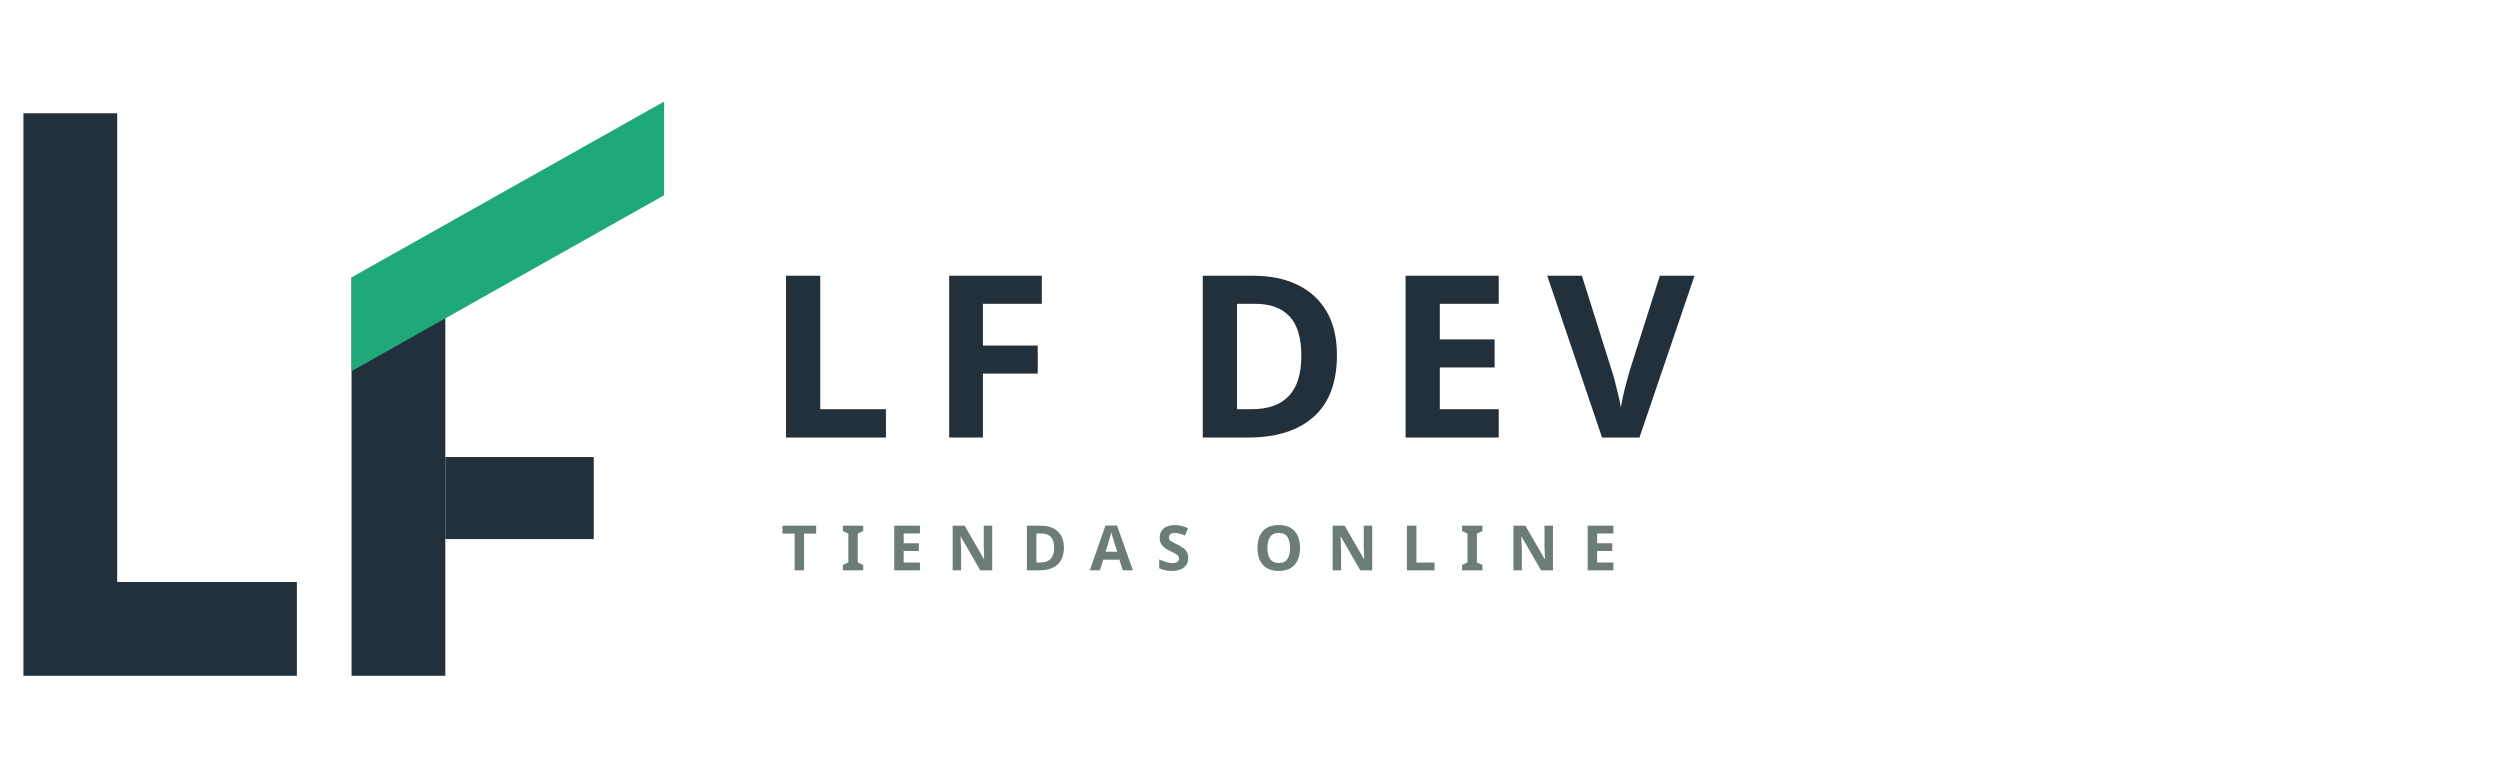
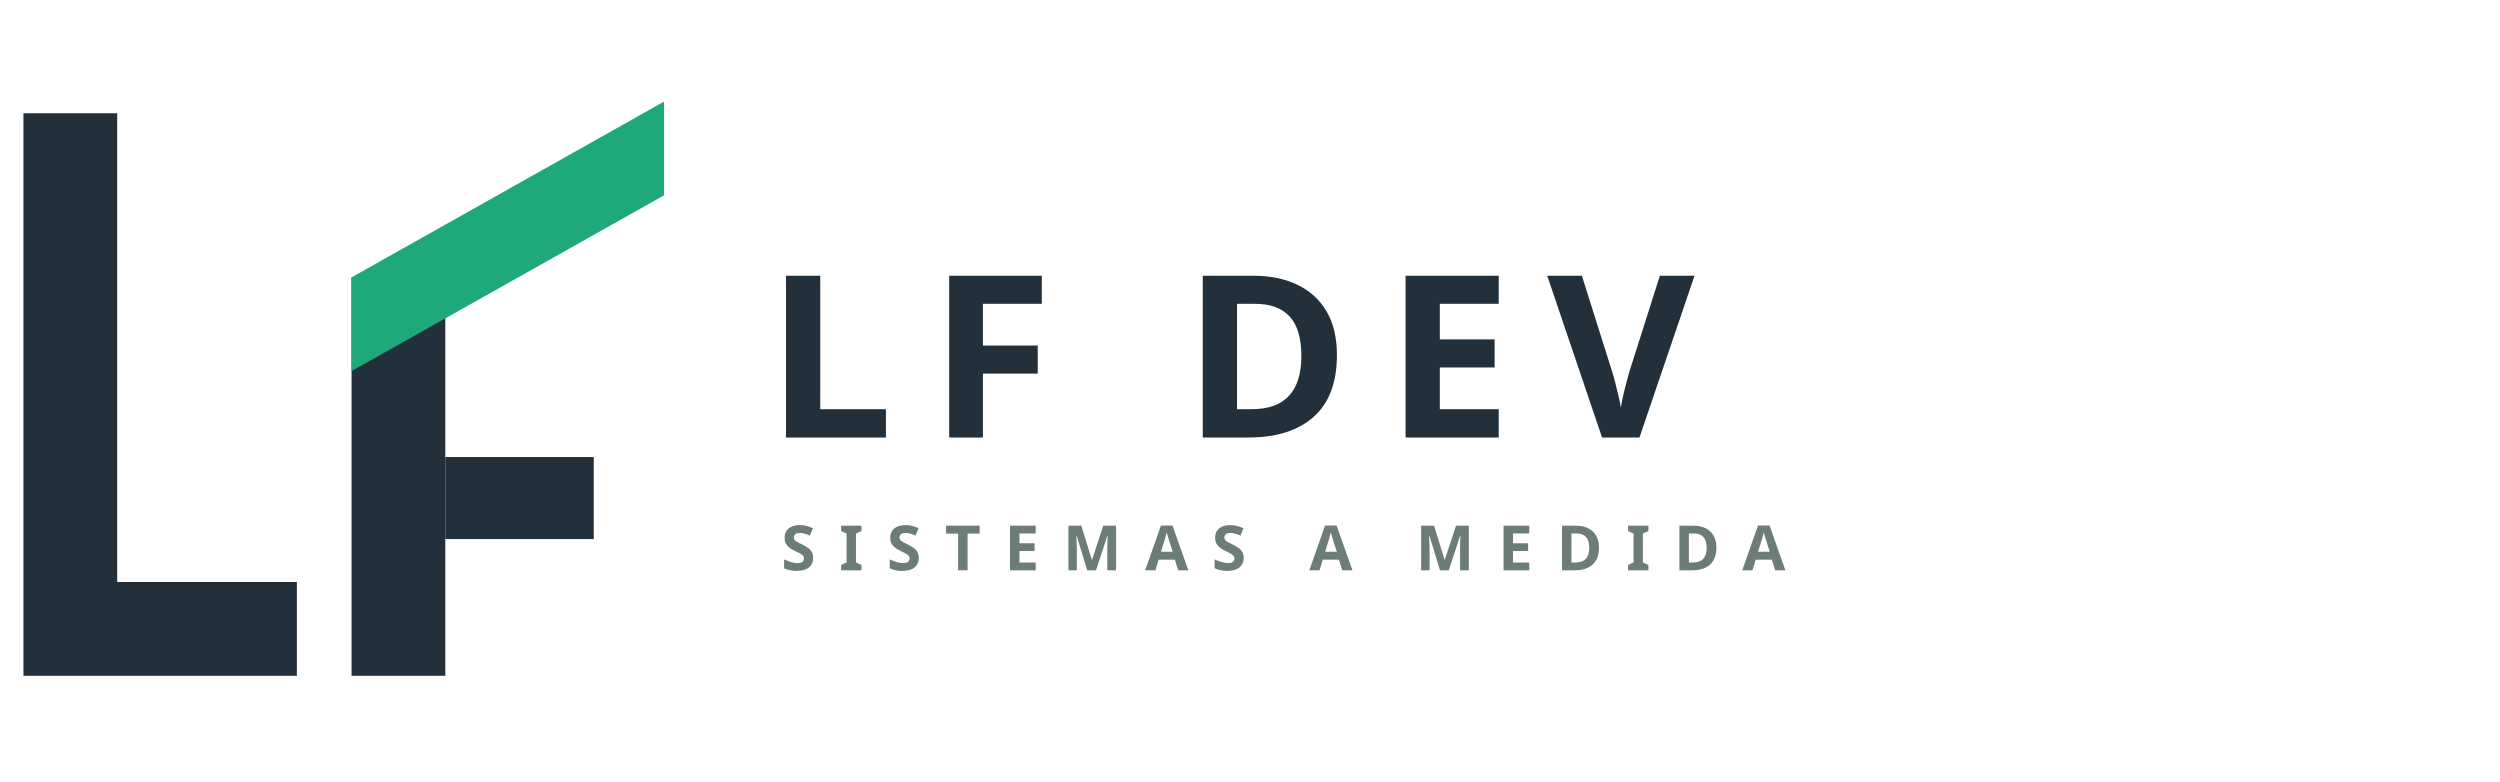
<svg xmlns="http://www.w3.org/2000/svg" viewBox="0 0 640 200" role="img" aria-label="LF Dev">
  <defs>
    <symbol id="lfbody" viewBox="104 106 328 294">
      <path d="M104 112h48v240h92v48H104z" />
      <path d="M272 196h48v204h-48z" />
      <path d="M320 288h76v42h-76z" />
    </symbol>
    <symbol id="lfsail" viewBox="104 106 328 294">
      <path d="M272 196 432 106v48L272 244z" />
    </symbol>
  </defs>
  <use href="#lfbody" x="6" y="26" width="164" height="147" fill="#22303b" />
  <use href="#lfsail" x="6" y="26" width="164" height="147" fill="#1fa97a" />
  <text x="196" y="112" font-family="'Segoe UI',system-ui,-apple-system,sans-serif" font-size="58" font-weight="700" letter-spacing="9" fill="#22303b">LF DEV</text>
-   <text x="200" y="146" font-family="'Segoe UI',system-ui,-apple-system,sans-serif" font-size="16" font-weight="600" letter-spacing="6" fill="#6b7d74">TIENDAS ONLINE</text>
+   <text x="200" y="146" font-family="'Segoe UI',system-ui,-apple-system,sans-serif" font-size="16" font-weight="600" letter-spacing="6" fill="#6b7d74">SISTEMAS A MEDIDA</text>
</svg>
